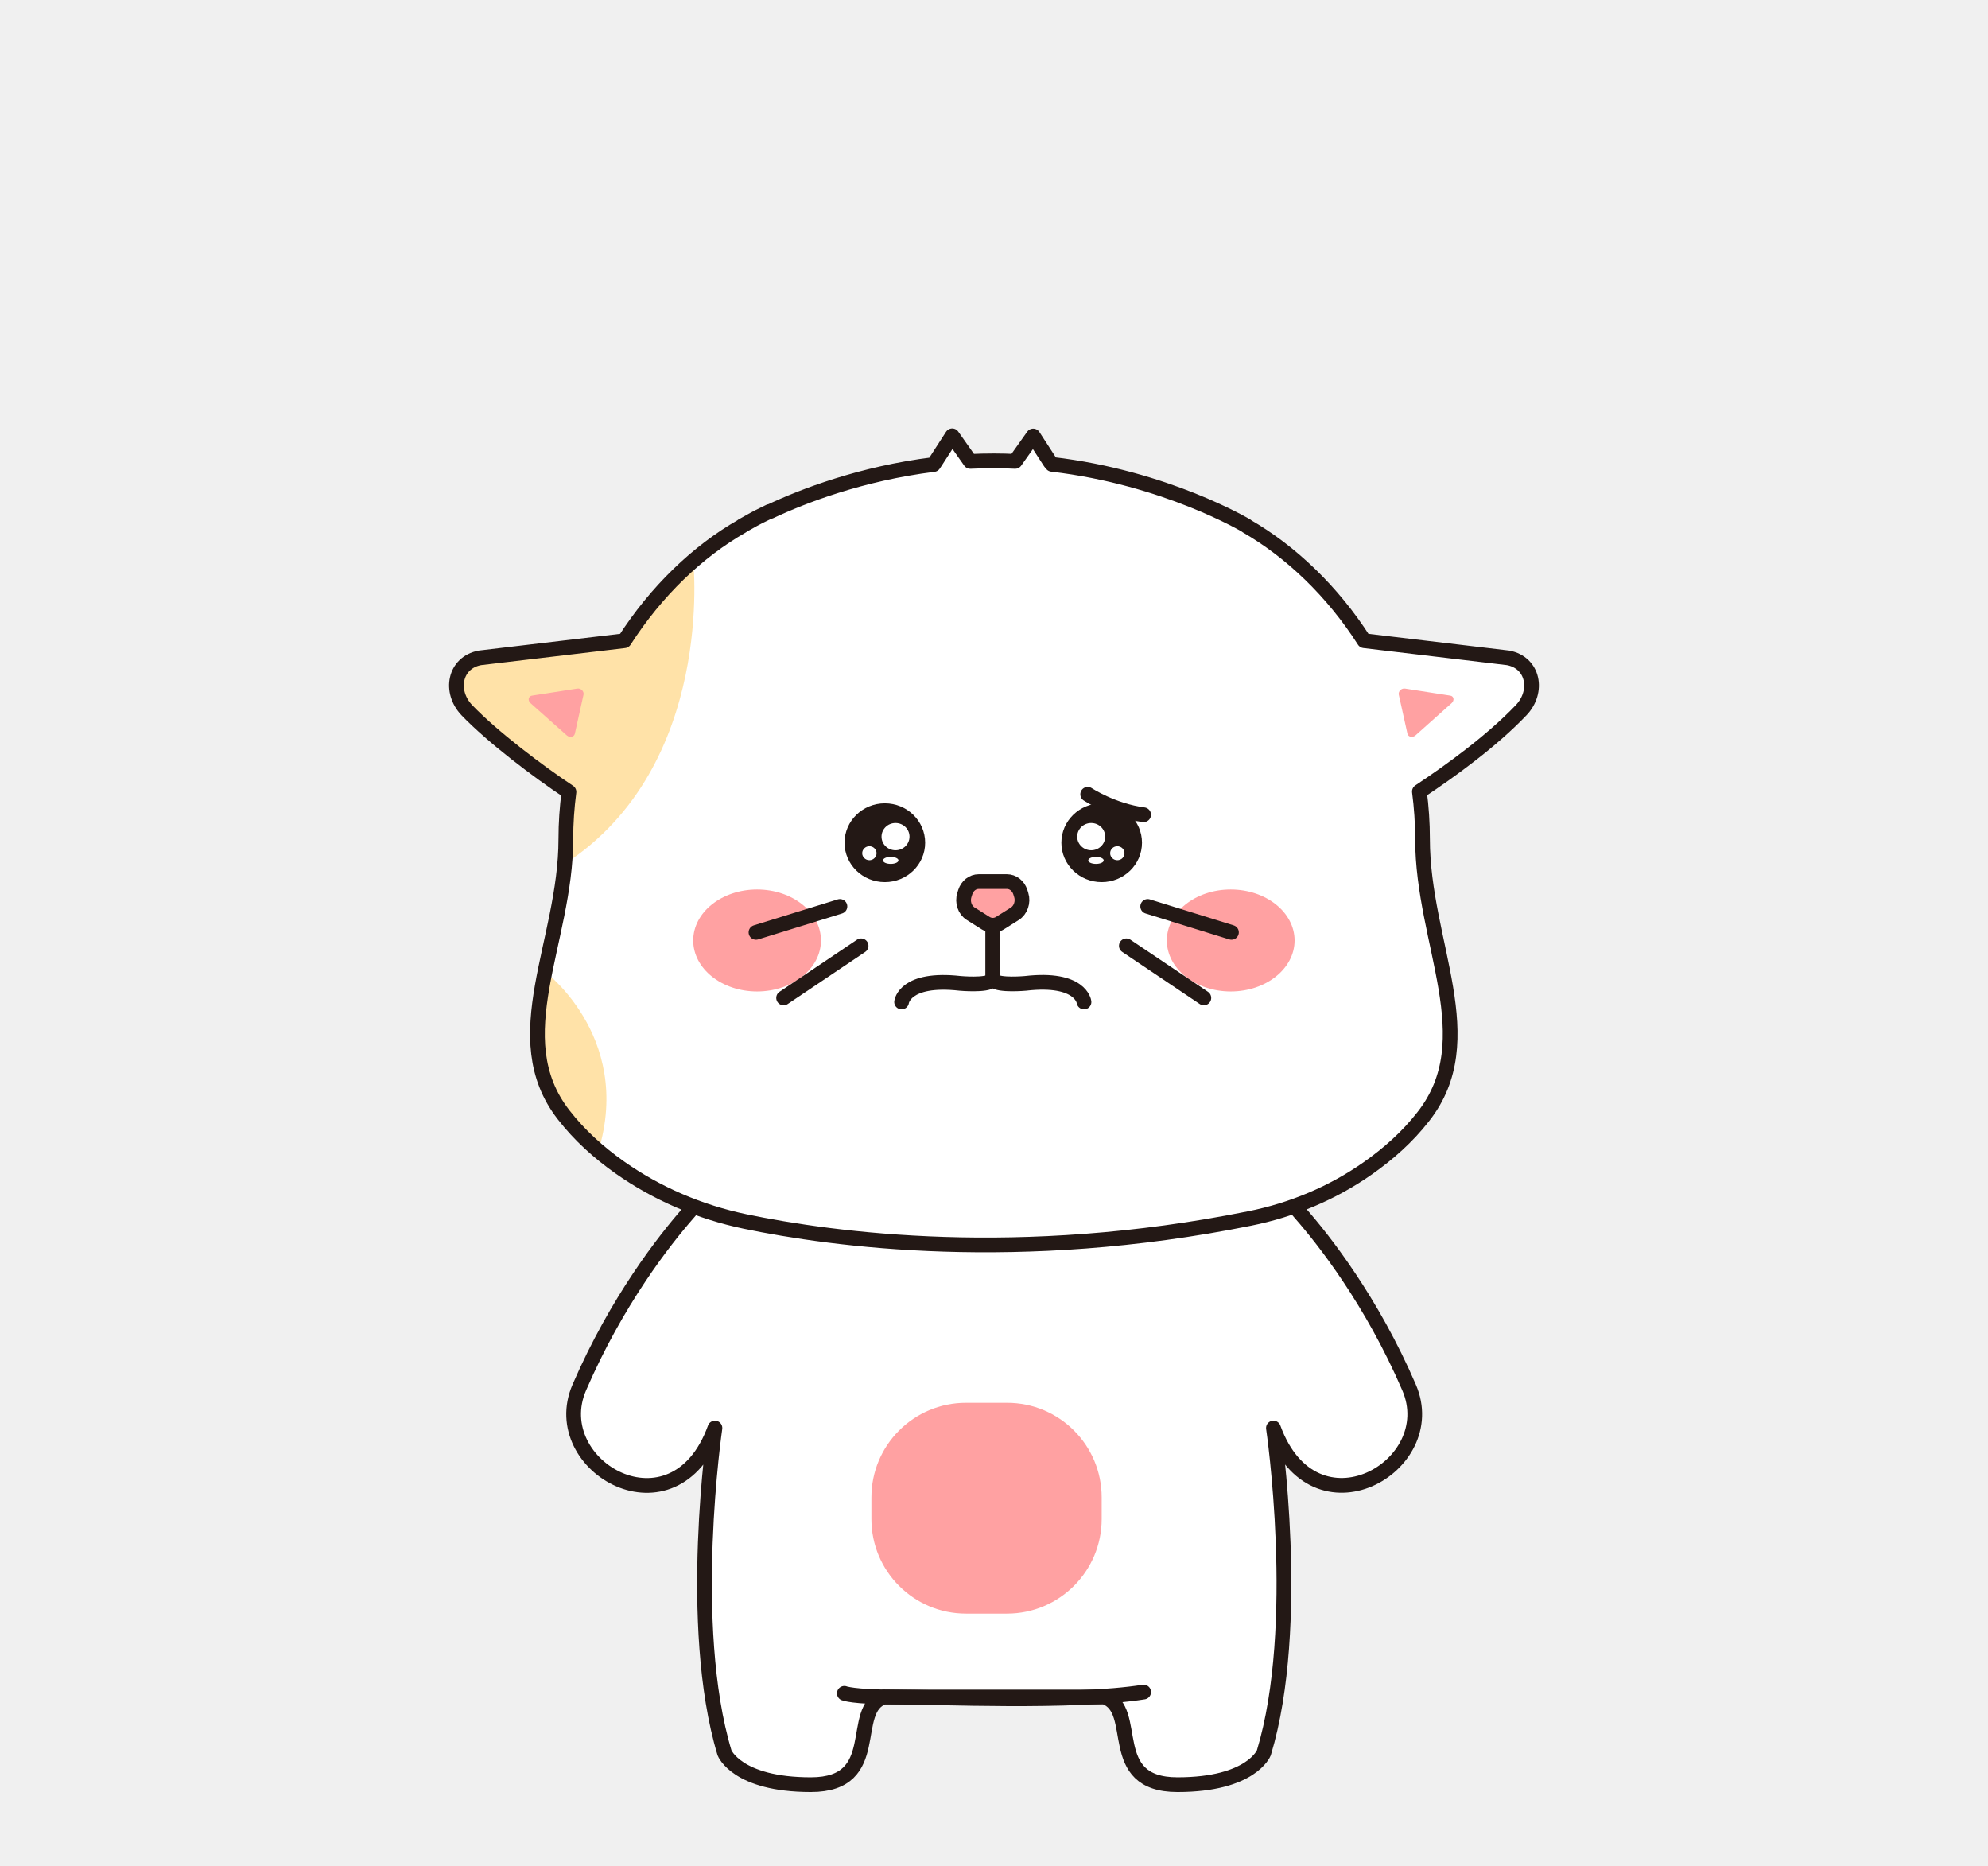
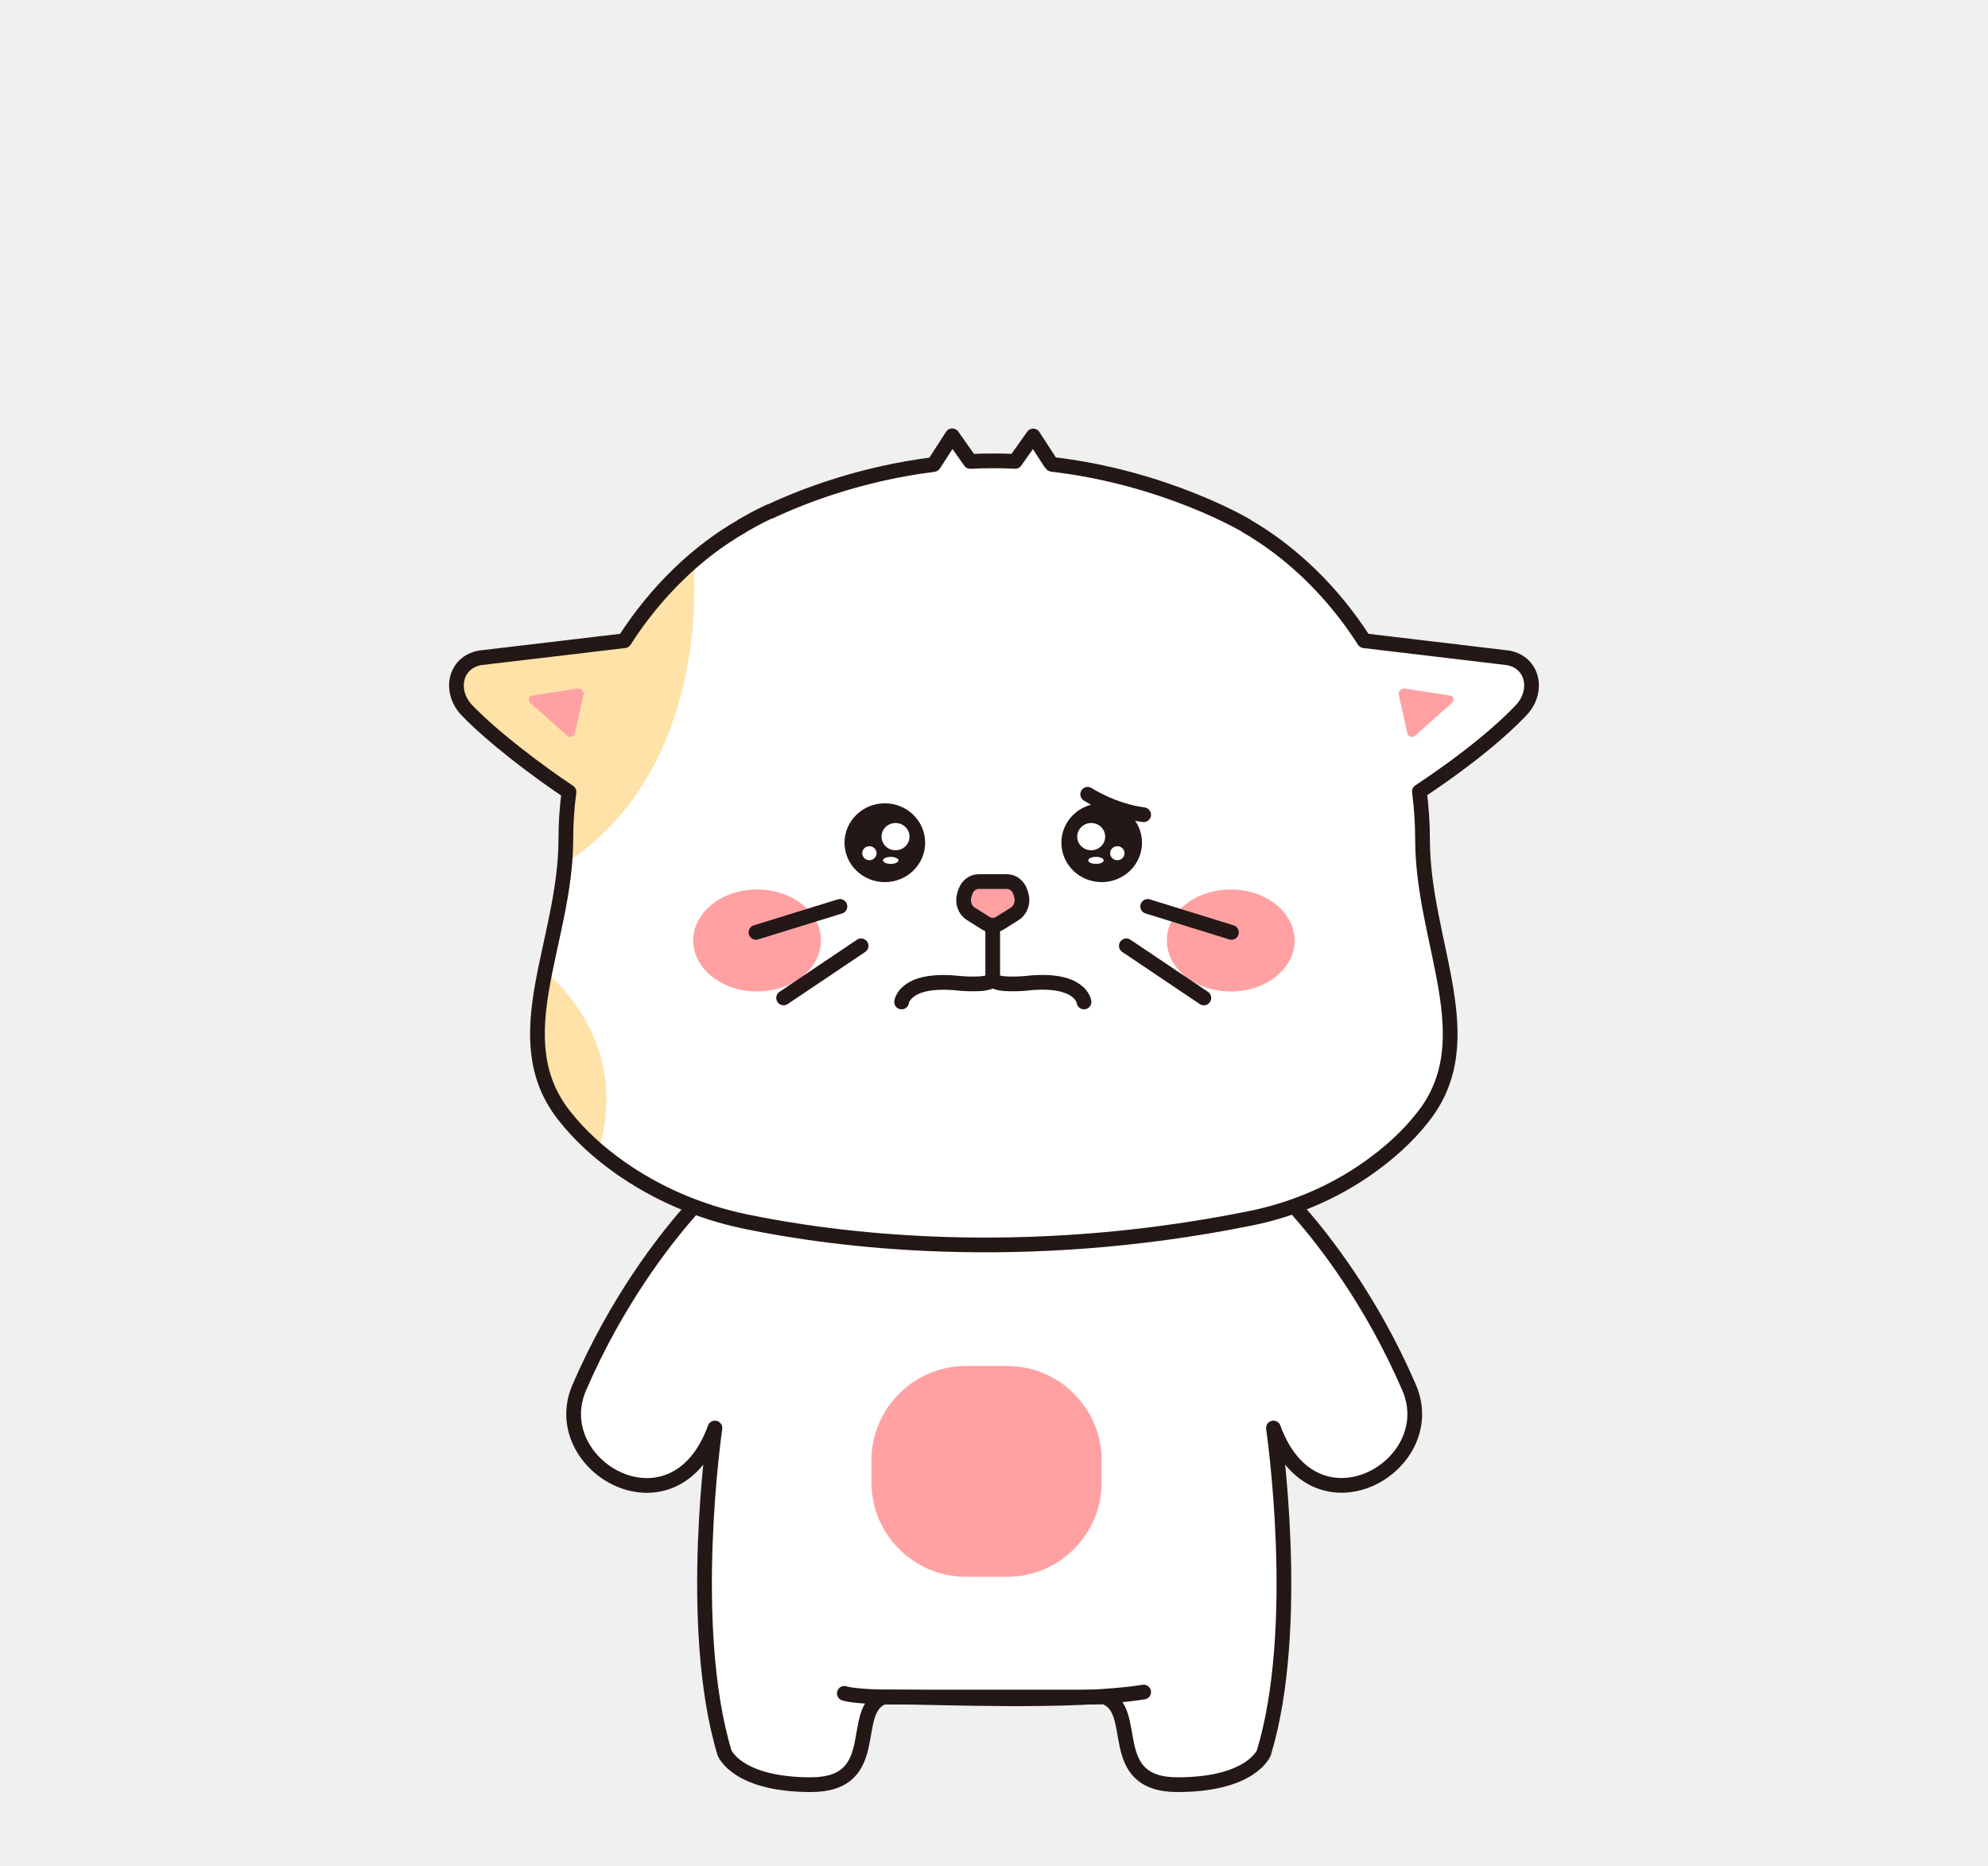
<svg xmlns="http://www.w3.org/2000/svg" xmlns:xlink="http://www.w3.org/1999/xlink" version="1.1" id="레이어_1" x="0px" y="0px" viewBox="0 0 1080 1013.3" style="enable-background:new 0 0 1080 1013.3;" xml:space="preserve">
  <style type="text/css">
	.st0{fill:#FFFFFF;stroke:#231815;stroke-width:8;stroke-linecap:round;stroke-linejoin:round;stroke-miterlimit:10;}
	.st1{fill:#FFA1A2;}
	.st2{fill:#FFFFFF;}
- 	.st3{clip-path:url(#SVGID_00000137837792837248759140000018370396886057416837_);fill:#FFE2A8;}
- 	.st4{clip-path:url(#SVGID_00000003074744943614296790000003500799111386286776_);fill:#FFE2A8;}
+ 	.st3{clip-path:url(#SVGID_00000026853285758592417650000007626048833036930184_);fill:#FFE2A8;}
+ 	.st4{clip-path:url(#SVGID_00000155116776946198504270000006318152457188988298_);fill:#FFE2A8;}
	.st5{fill:none;stroke:#231815;stroke-width:8;stroke-linecap:round;stroke-linejoin:round;stroke-miterlimit:10;}
	.st6{fill:#FFA1A2;stroke:#231815;stroke-width:8;stroke-linecap:round;stroke-linejoin:round;stroke-miterlimit:10;}
	.st7{fill:#231815;}
</style>
  <g>
    <g>
      <path class="st0" d="M386.2,644.3L374,658.7c-12.9,14.7-38.9,47.7-59.3,94.9c-18.5,42.8,51.6,83.1,73.7,22    c0,0-15.7,107.1,5.2,176.4c0,0,6.7,17.3,46.9,17.3s20-40.9,39.7-47.6H600c19.8,6.8-0.4,47.6,39.7,47.6c40.2,0,46.9-17.3,46.9-17.3    c21-69.3,5.2-176.4,5.2-176.4c22.2,61,92.2,20.8,73.7-22c-20.3-47.1-46.3-80.1-59.2-94.8c0,0-11.3-13.3-11.3-13.4L386.2,644.3z" />
-       <path class="st1" d="M547.1,876.4h-22.3c-28.4,0-51.4-23-51.4-51.4v-11.7c0-28.4,23-51.4,51.4-51.4h22.3c28.4,0,51.4,23,51.4,51.4    V825C598.5,853.3,575.5,876.4,547.1,876.4z" />
+       <path class="st1" d="M547.1,856.4h-22.3c-28.4,0-51.4-23-51.4-51.4v-11.7c0-28.4,23-51.4,51.4-51.4h22.3c28.4,0,51.4,23,51.4,51.4    V805C598.5,833.3,575.5,856.4,547.1,856.4z" />
      <path class="st0" d="M458.7,919.7c0,0,4.8,2,27.4,2s96.6,3.4,135.2-2.7" />
    </g>
    <g>
      <g>
        <g>
          <path id="SVGID_1_" class="st2" d="M678.8,661.8c23.1-4.6,45.1-13.8,64.3-27.3c11.2-7.9,21.4-16.9,30-27.9      c33.3-42.2-0.3-94.3-0.3-150.9c0-8.8-0.6-17.4-1.7-25.8c16.9-11.2,39.4-27.5,55.3-44.2c9.6-10.1,6.7-25.8-7.1-28.4l-78.2-9.3      c-17.2-26.9-39.8-48.4-63.9-62.3v-0.1c0,0-43.7-26.2-105.7-33.4l-1-1.2l-9.2-14.2l-9.8,13.8c-3.7-0.2-7.5-0.3-11.3-0.3l0,0h-0.1      c-4.4,0-8.7,0.1-13,0.3l-9.8-13.9l-9.1,14.1l-1,1.5c-39.4,4.9-71.2,17.2-88.8,25.5H418c-4,1.9-7.8,3.8-11.4,5.9      c-2.2,1.2-3.4,1.9-3.4,1.9v0.1c-24.1,13.7-46.7,35.3-64,62.3l-78.5,9.3c-13.8,2.6-16.7,18.3-7.1,28.4      c13.9,14.5,38.6,33.2,55.5,44.4c-1.1,8.4-1.7,16.9-1.7,25.6c0,56-33.9,107.8-1.2,149.8c8.7,11.2,19,20.4,30.4,28.5      c20.4,14.4,43.7,24.3,68.1,29.4C452.8,673.4,553.5,687,678.8,661.8z" />
        </g>
        <g>
-           <defs>
-             <path id="SVGID_00000036933936651144398000000000812077830229749172_" d="M678.8,661.8c23.1-4.6,45.1-13.8,64.3-27.3       c11.2-7.9,21.4-16.9,30-27.9c33.3-42.2-0.3-94.3-0.3-150.9c0-8.8-0.6-17.4-1.7-25.8c16.9-11.2,39.4-27.5,55.3-44.2       c9.6-10.1,6.7-25.8-7.1-28.4l-78.2-9.3c-17.2-26.9-39.8-48.4-63.9-62.3v-0.1c0,0-43.7-26.2-105.7-33.4l-1-1.2l-9.2-14.2       l-9.8,13.8c-3.7-0.2-7.5-0.3-11.3-0.3l0,0h-0.1c-4.4,0-8.7,0.1-13,0.3l-9.8-13.9l-9.1,14.1l-1,1.5       c-39.4,4.9-71.2,17.2-88.8,25.5H418c-4,1.9-7.8,3.8-11.4,5.9c-2.2,1.2-3.4,1.9-3.4,1.9v0.1c-24.1,13.7-46.7,35.3-64,62.3       l-78.5,9.3c-13.8,2.6-16.7,18.3-7.1,28.4c13.9,14.5,38.6,33.2,55.5,44.4c-1.1,8.4-1.7,16.9-1.7,25.6c0,56-33.9,107.8-1.2,149.8       c8.7,11.2,19,20.4,30.4,28.5c20.4,14.4,43.7,24.3,68.1,29.4C452.8,673.4,553.5,687,678.8,661.8z" />
-           </defs>
-           <clipPath id="SVGID_00000153696226157344350500000011188255031863070860_">
-             <use xlink:href="#SVGID_00000036933936651144398000000000812077830229749172_" style="overflow:visible;" />
-           </clipPath>
-           <path style="clip-path:url(#SVGID_00000153696226157344350500000011188255031863070860_);fill:#FFE2A8;" d="M376.6,304.5      c0,0,12.1,111.5-69.8,164.7c-77.2,50.2-174.7-146.9-76.9-161.1S376.6,304.5,376.6,304.5z" />
+           <g>
+             <defs>
+               <path id="SVGID_00000079481977832756093940000015517156514700843427_" d="M678.8,661.8c23.1-4.6,45.1-13.8,64.3-27.3        c11.2-7.9,21.4-16.9,30-27.9c33.3-42.2-0.3-94.3-0.3-150.9c0-8.8-0.6-17.4-1.7-25.8c16.9-11.2,39.4-27.5,55.3-44.2        c9.6-10.1,6.7-25.8-7.1-28.4l-78.2-9.3c-17.2-26.9-39.8-48.4-63.9-62.3v-0.1c0,0-43.7-26.2-105.7-33.4l-1-1.2l-9.2-14.2        l-9.8,13.8c-3.7-0.2-7.5-0.3-11.3-0.3l0,0h-0.1c-4.4,0-8.7,0.1-13,0.3l-9.8-13.9l-9.1,14.1l-1,1.5        c-39.4,4.9-71.2,17.2-88.8,25.5H418c-4,1.9-7.8,3.8-11.4,5.9c-2.2,1.2-3.4,1.9-3.4,1.9v0.1c-24.1,13.7-46.7,35.3-64,62.3        l-78.5,9.3c-13.8,2.6-16.7,18.3-7.1,28.4c13.9,14.5,38.6,33.2,55.5,44.4c-1.1,8.4-1.7,16.9-1.7,25.6        c0,56-33.9,107.8-1.2,149.8c8.7,11.2,19,20.4,30.4,28.5c20.4,14.4,43.7,24.3,68.1,29.4C452.8,673.4,553.5,687,678.8,661.8z" />
+             </defs>
+             <clipPath id="SVGID_00000035505980588457669140000018332428375664254095_">
+               <use xlink:href="#SVGID_00000079481977832756093940000015517156514700843427_" style="overflow:visible;" />
+             </clipPath>
+             <path style="clip-path:url(#SVGID_00000035505980588457669140000018332428375664254095_);fill:#FFE2A8;" d="M376.6,304.5       c0,0,12.1,111.5-69.8,164.7c-77.2,50.2-174.7-146.9-76.9-161.1S376.6,304.5,376.6,304.5z" />
+           </g>
        </g>
        <g>
-           <defs>
-             <path id="SVGID_00000150815750126727457090000014287480214551764393_" d="M678.8,661.8c23.1-4.6,45.1-13.8,64.3-27.3       c11.2-7.9,21.4-16.9,30-27.9c33.3-42.2-0.3-94.3-0.3-150.9c0-8.8-0.6-17.4-1.7-25.8c16.9-11.2,39.4-27.5,55.3-44.2       c9.6-10.1,6.7-25.8-7.1-28.4l-78.2-9.3c-17.2-26.9-39.8-48.4-63.9-62.3v-0.1c0,0-43.7-26.2-105.7-33.4l-1-1.2l-9.2-14.2       l-9.8,13.8c-3.7-0.2-7.5-0.3-11.3-0.3l0,0h-0.1c-4.4,0-8.7,0.1-13,0.3l-9.8-13.9l-9.1,14.1l-1,1.5       c-39.4,4.9-71.2,17.2-88.8,25.5H418c-4,1.9-7.8,3.8-11.4,5.9c-2.2,1.2-3.4,1.9-3.4,1.9v0.1c-24.1,13.7-46.7,35.3-64,62.3       l-78.5,9.3c-13.8,2.6-16.7,18.3-7.1,28.4c13.9,14.5,38.6,33.2,55.5,44.4c-1.1,8.4-1.7,16.9-1.7,25.6c0,56-33.9,107.8-1.2,149.8       c8.7,11.2,19,20.4,30.4,28.5c20.4,14.4,43.7,24.3,68.1,29.4C452.8,673.4,553.5,687,678.8,661.8z" />
-           </defs>
-           <clipPath id="SVGID_00000047021477050062461620000000309269413865640887_">
-             <use xlink:href="#SVGID_00000150815750126727457090000014287480214551764393_" style="overflow:visible;" />
-           </clipPath>
-           <path style="clip-path:url(#SVGID_00000047021477050062461620000000309269413865640887_);fill:#FFE2A8;" d="M296.1,527.8      c0,0,51.1,38.1,26.8,103.9S239.6,569.7,296.1,527.8z" />
+           <g>
+             <defs>
+               <path id="SVGID_00000155139108312491521970000005993657372258119065_" d="M678.8,661.8c23.1-4.6,45.1-13.8,64.3-27.3        c11.2-7.9,21.4-16.9,30-27.9c33.3-42.2-0.3-94.3-0.3-150.9c0-8.8-0.6-17.4-1.7-25.8c16.9-11.2,39.4-27.5,55.3-44.2        c9.6-10.1,6.7-25.8-7.1-28.4l-78.2-9.3c-17.2-26.9-39.8-48.4-63.9-62.3v-0.1c0,0-43.7-26.2-105.7-33.4l-1-1.2l-9.2-14.2        l-9.8,13.8c-3.7-0.2-7.5-0.3-11.3-0.3l0,0h-0.1c-4.4,0-8.7,0.1-13,0.3l-9.8-13.9l-9.1,14.1l-1,1.5        c-39.4,4.9-71.2,17.2-88.8,25.5H418c-4,1.9-7.8,3.8-11.4,5.9c-2.2,1.2-3.4,1.9-3.4,1.9v0.1c-24.1,13.7-46.7,35.3-64,62.3        l-78.5,9.3c-13.8,2.6-16.7,18.3-7.1,28.4c13.9,14.5,38.6,33.2,55.5,44.4c-1.1,8.4-1.7,16.9-1.7,25.6        c0,56-33.9,107.8-1.2,149.8c8.7,11.2,19,20.4,30.4,28.5c20.4,14.4,43.7,24.3,68.1,29.4C452.8,673.4,553.5,687,678.8,661.8z" />
+             </defs>
+             <clipPath id="SVGID_00000018933632151607009160000012896876960293477297_">
+               <use xlink:href="#SVGID_00000155139108312491521970000005993657372258119065_" style="overflow:visible;" />
+             </clipPath>
+             <path style="clip-path:url(#SVGID_00000018933632151607009160000012896876960293477297_);fill:#FFE2A8;" d="M296.1,527.8       c0,0,51.1,38.1,26.8,103.9S239.6,569.7,296.1,527.8z" />
+           </g>
        </g>
        <g>
          <path id="SVGID_00000047739905961866554620000009408248884324152727_" class="st5" d="M678.8,661.8      c23.1-4.6,45.1-13.8,64.3-27.3c11.2-7.9,21.4-16.9,30-27.9c33.3-42.2-0.3-94.3-0.3-150.9c0-8.8-0.6-17.4-1.7-25.8      c16.9-11.2,39.4-27.5,55.3-44.2c9.6-10.1,6.7-25.8-7.1-28.4l-78.2-9.3c-17.2-26.9-39.8-48.4-63.9-62.3v-0.1      c0,0-43.7-26.2-105.7-33.4l-1-1.2l-9.2-14.2l-9.8,13.8c-3.7-0.2-7.5-0.3-11.3-0.3l0,0h-0.1c-4.4,0-8.7,0.1-13,0.3l-9.8-13.9      l-9.1,14.1l-1,1.5c-39.4,4.9-71.2,17.2-88.8,25.5H418c-4,1.9-7.8,3.8-11.4,5.9c-2.2,1.2-3.4,1.9-3.4,1.9v0.1      c-24.1,13.7-46.7,35.3-64,62.3l-78.5,9.3c-13.8,2.6-16.7,18.3-7.1,28.4c13.9,14.5,38.6,33.2,55.5,44.4      c-1.1,8.4-1.7,16.9-1.7,25.6c0,56-33.9,107.8-1.2,149.8c8.7,11.2,19,20.4,30.4,28.5c20.4,14.4,43.7,24.3,68.1,29.4      C452.8,673.4,553.5,687,678.8,661.8z" />
        </g>
      </g>
      <line class="st5" x1="539.3" y1="529.9" x2="539.3" y2="500.8" />
      <ellipse class="st1" cx="411.3" cy="510.8" rx="34.7" ry="27.7" />
      <ellipse class="st1" cx="668.6" cy="510.8" rx="34.7" ry="27.7" />
      <line class="st5" x1="611.9" y1="513.7" x2="654" y2="542" />
      <line class="st5" x1="623.5" y1="492.3" x2="669" y2="506.4" />
      <line class="st5" x1="467.8" y1="513.7" x2="425.7" y2="542" />
      <line class="st5" x1="456.3" y1="492.3" x2="410.7" y2="506.4" />
      <path class="st6" d="M551.3,496.3l-8.1,5.1c-2.4,1.5-5.3,1.5-7.7,0l-8.1-5.1c-3.3-2-4.7-6.4-3.5-10.2l0.5-1.6    c1.1-3.4,4-5.7,7.3-5.7H547c3.3,0,6.2,2.3,7.3,5.7l0.5,1.6C556,489.9,554.5,494.3,551.3,496.3z" />
      <path class="st5" d="M590.9,431.4c0,0,13.5,8.9,30.4,11.1" />
      <ellipse class="st7" cx="480.7" cy="457.7" rx="21.9" ry="21.4" />
      <ellipse class="st2" cx="486.5" cy="454.4" rx="7.6" ry="7.4" />
      <path class="st2" d="M476.2,463.4c0,2.1-1.8,3.8-3.9,3.8s-3.9-1.7-3.9-3.8s1.8-3.8,3.9-3.8S476.2,461.3,476.2,463.4z" />
      <ellipse class="st2" cx="483.9" cy="467.3" rx="4.2" ry="1.9" />
      <ellipse class="st7" cx="598.5" cy="457.7" rx="21.9" ry="21.4" />
      <ellipse class="st2" cx="592.8" cy="454.4" rx="7.6" ry="7.4" />
      <ellipse class="st2" cx="607" cy="463.4" rx="3.9" ry="3.8" />
      <ellipse class="st2" cx="595.4" cy="467.3" rx="4.2" ry="1.9" />
      <path class="st5" d="M588.9,544.2c0,0-1.6-13.6-31.8-10.1c0,0-14.4,1.3-17.1-1.5h-1.3c-2.7,2.8-17.1,1.5-17.1,1.5    c-30.2-3.4-31.8,10.1-31.8,10.1" />
      <path class="st1" d="M288.2,381.9l19.7,17.5c1.6,1.4,4,0.9,4.4-0.9l4.7-21.2c0.4-1.8-1.5-3.7-3.5-3.3l-24.4,3.8    C287.1,378,286.5,380.4,288.2,381.9z" />
      <path class="st1" d="M788.6,381.9L769,399.4c-1.6,1.4-4,0.9-4.4-0.9l-4.7-21.2c-0.4-1.8,1.5-3.7,3.5-3.3l24.4,3.8    C789.8,378,790.3,380.4,788.6,381.9z" />
    </g>
  </g>
</svg>
